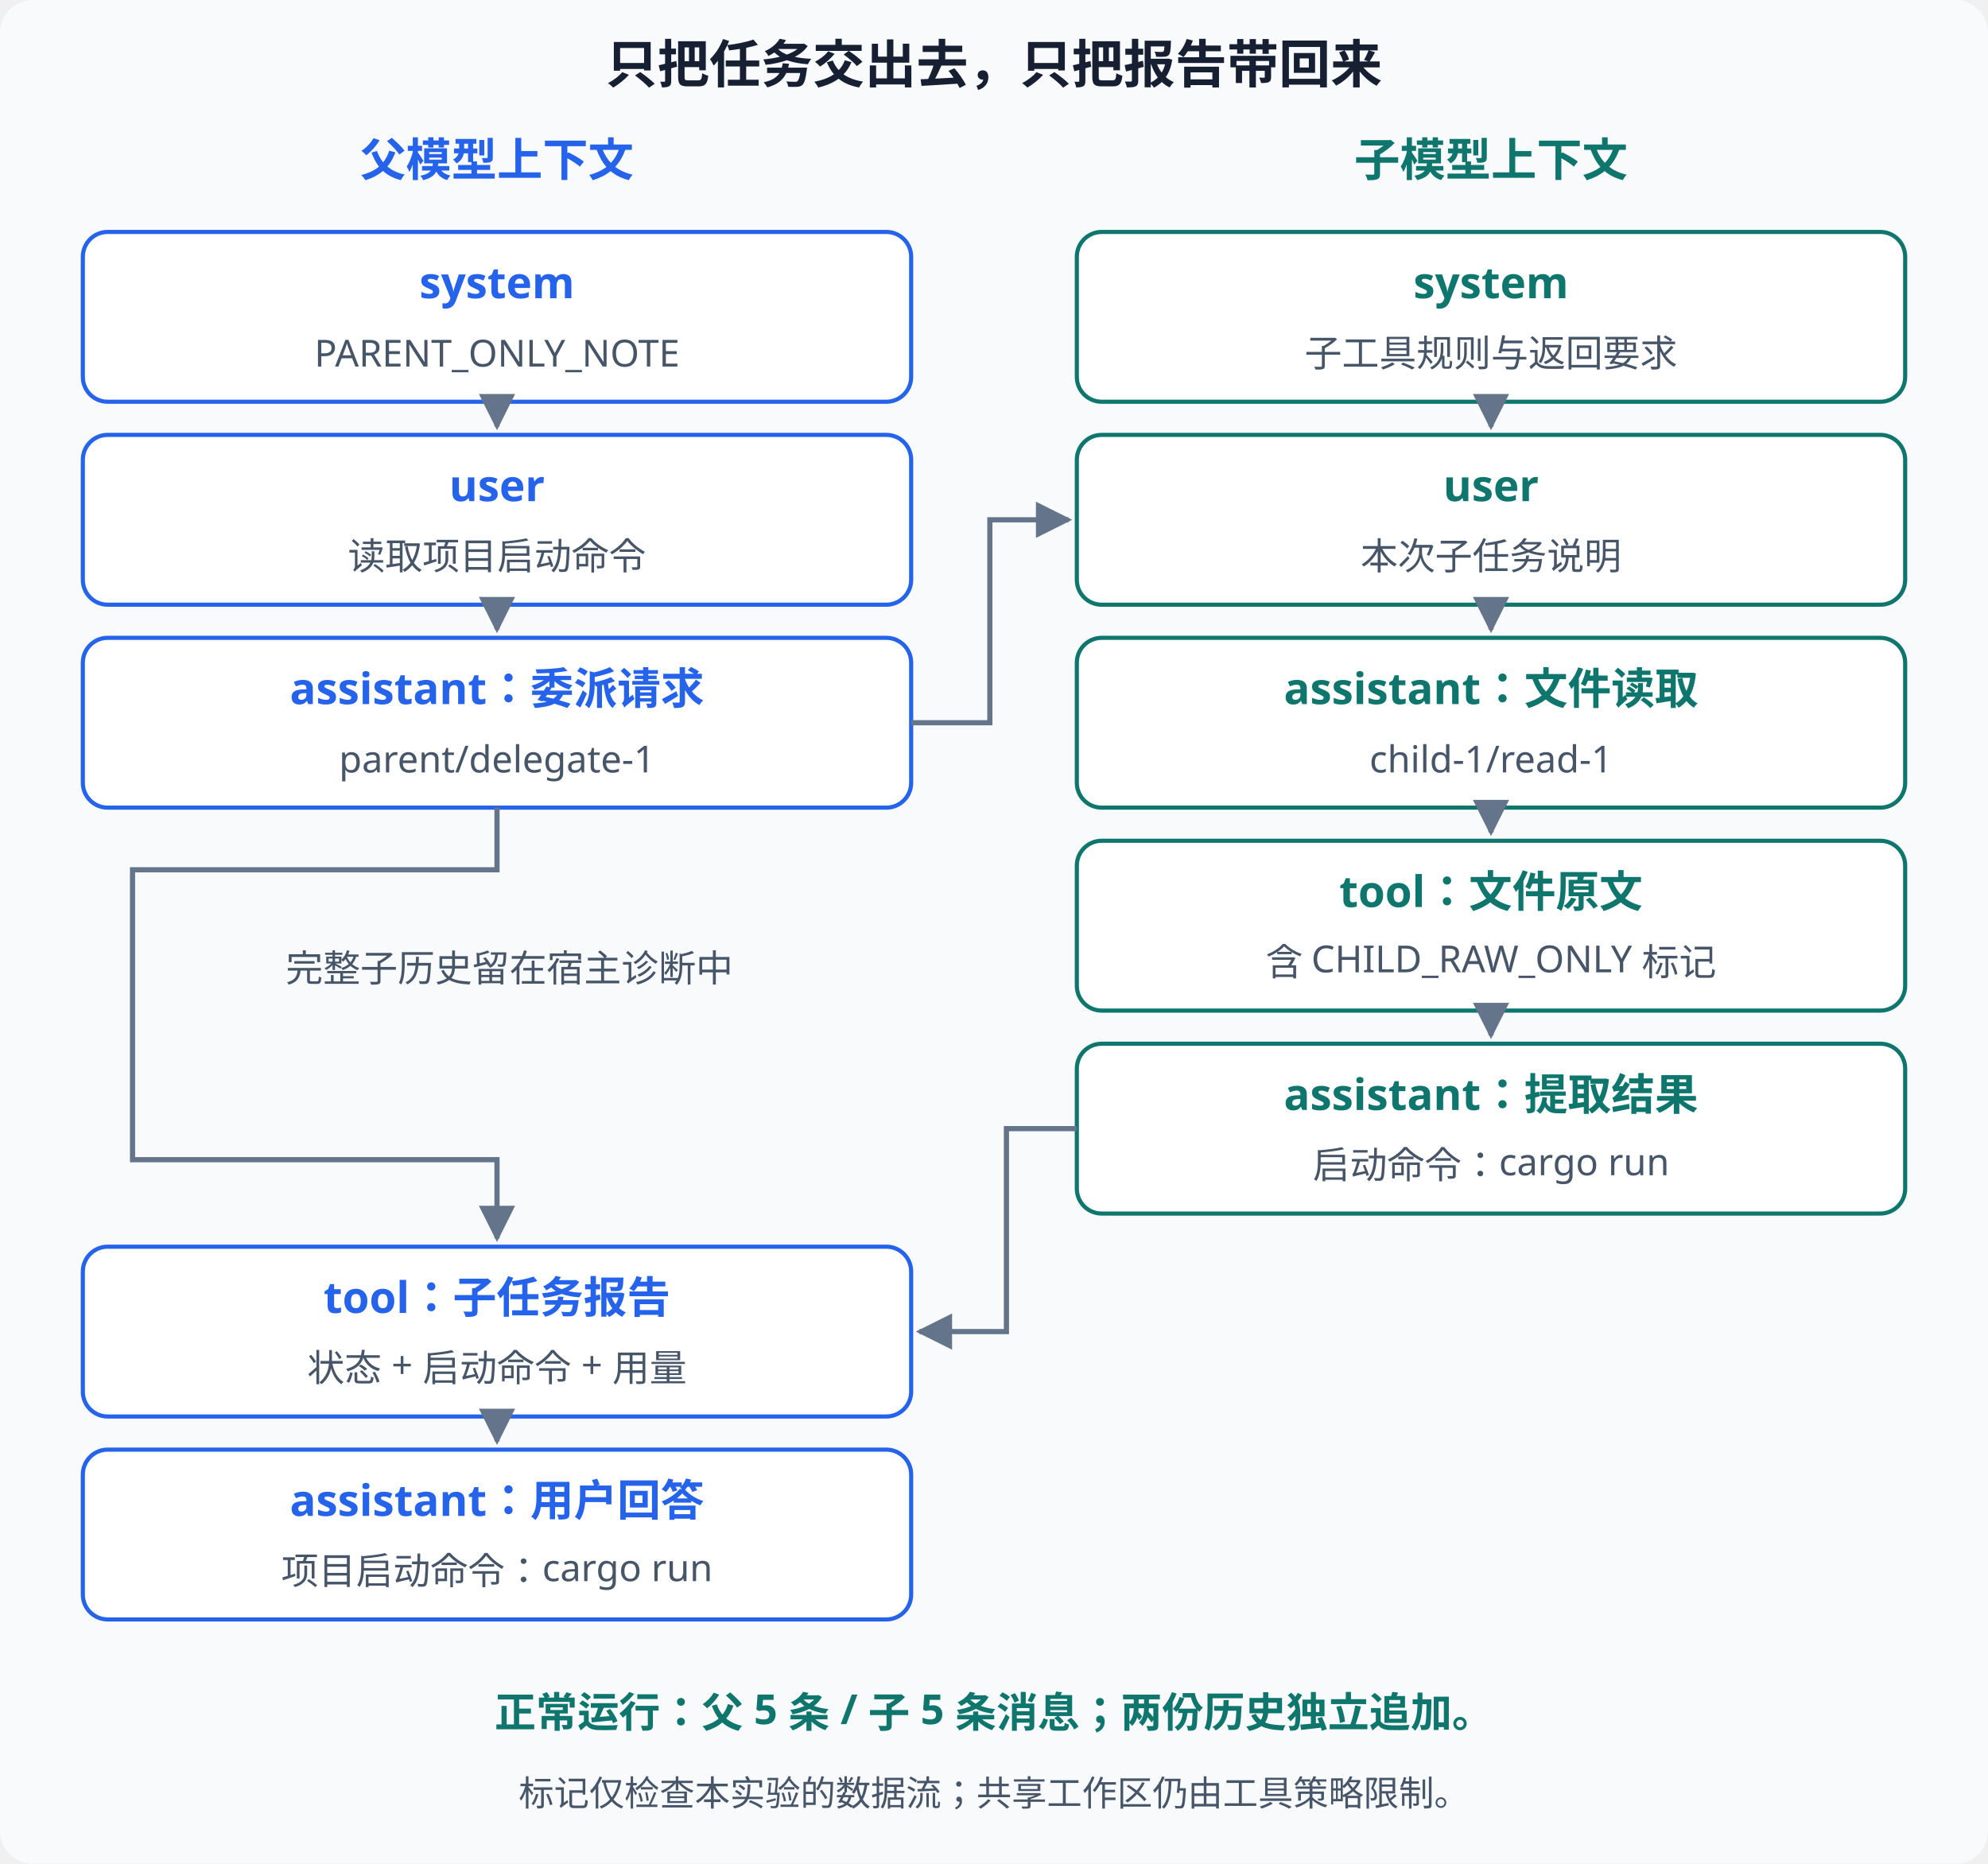
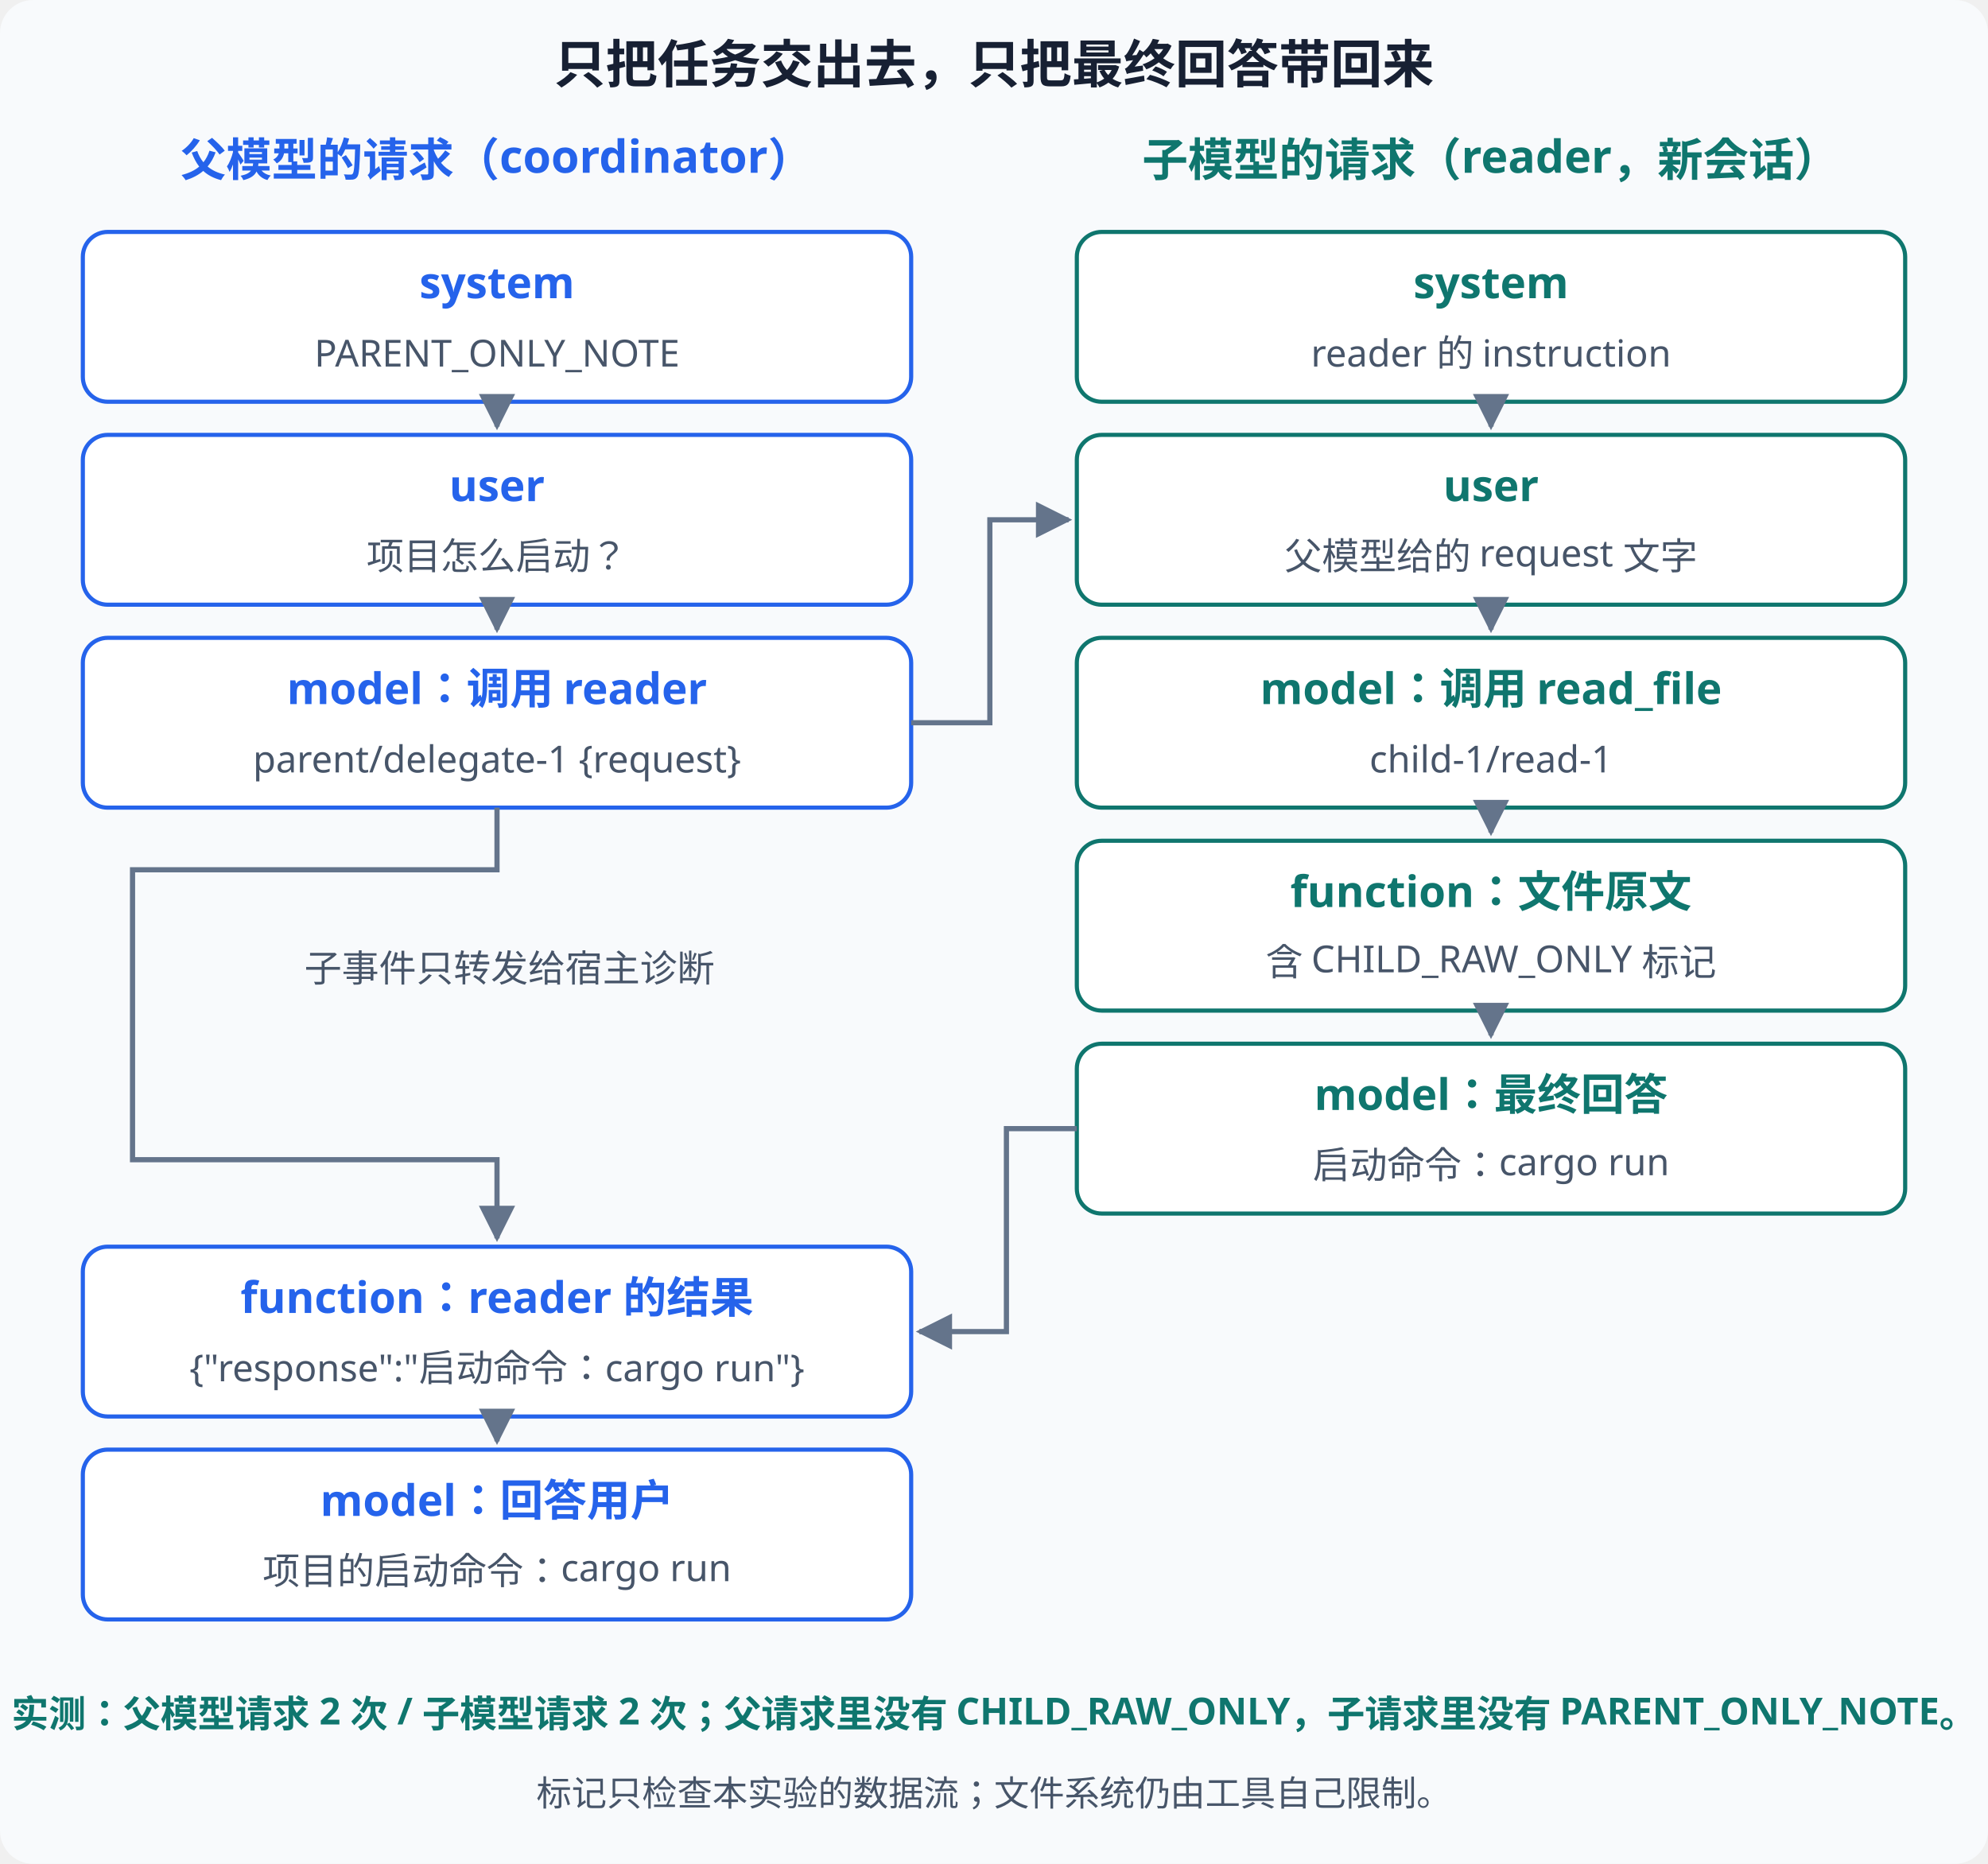
<svg xmlns="http://www.w3.org/2000/svg" width="960" height="900" viewBox="0 0 960 900" role="img" aria-labelledby="title desc">
  <defs>
    <marker id="arrow" viewBox="0 0 10 10" refX="9" refY="5" markerWidth="7" markerHeight="7" orient="auto">
      <path d="M0 0L10 5L0 10Z" fill="#64748b" />
    </marker>
  </defs>
  <rect width="960" height="900" rx="16" fill="#f8fafc" />
  <g font-family="PingFang SC, Microsoft YaHei, sans-serif">
-     <text x="480" y="40" text-anchor="middle" font-size="25" fill="#172033" font-weight="700">只把任务交出去，只把报告带回来</text>
-     <text x="240" y="85" text-anchor="middle" font-size="22" fill="#2563eb" font-weight="700">父模型上下文</text>
-     <text x="720" y="85" text-anchor="middle" font-size="22" fill="#0f766e" font-weight="700">子模型上下文</text>
+     <text x="480" y="40" text-anchor="middle" font-size="25" fill="#172033" font-weight="700">只把任务交出去，只把最终回答带回来</text>
+     <text x="240" y="85" text-anchor="middle" font-size="22" fill="#2563eb" font-weight="700">父模型的请求（coordinator）</text>
+     <text x="720" y="85" text-anchor="middle" font-size="22" fill="#0f766e" font-weight="700">子模型的请求（reader，新会话）</text>
    <rect x="40" y="112" width="400" height="82" rx="12" fill="#fff" stroke="#2563eb" stroke-width="2" />
    <text x="240.0" y="144" text-anchor="middle" font-size="21" fill="#2563eb" font-weight="700">system</text>
    <text x="240.0" y="177" text-anchor="middle" font-size="18" fill="#475569" font-weight="400">PARENT_ONLY_NOTE</text>
    <rect x="40" y="210" width="400" height="82" rx="12" fill="#fff" stroke="#2563eb" stroke-width="2" />
    <text x="240.0" y="242" text-anchor="middle" font-size="21" fill="#2563eb" font-weight="700">user</text>
-     <text x="240.0" y="275" text-anchor="middle" font-size="18" fill="#475569" font-weight="400">读取项目启动命令</text>
+     <text x="240.0" y="275" text-anchor="middle" font-size="18" fill="#475569" font-weight="400">项目怎么启动？</text>
    <rect x="40" y="308" width="400" height="82" rx="12" fill="#fff" stroke="#2563eb" stroke-width="2" />
-     <text x="240.0" y="340" text-anchor="middle" font-size="21" fill="#2563eb" font-weight="700">assistant：委派请求</text>
-     <text x="240.0" y="373" text-anchor="middle" font-size="18" fill="#475569" font-weight="400">parent/delegate-1</text>
+     <text x="240.0" y="340" text-anchor="middle" font-size="21" fill="#2563eb" font-weight="700">model：调用 reader</text>
+     <text x="240.0" y="373" text-anchor="middle" font-size="18" fill="#475569" font-weight="400">parent/delegate-1 {request}</text>
    <rect x="40" y="602" width="400" height="82" rx="12" fill="#fff" stroke="#2563eb" stroke-width="2" />
-     <text x="240.0" y="634" text-anchor="middle" font-size="21" fill="#2563eb" font-weight="700">tool：子任务报告</text>
-     <text x="240.0" y="667" text-anchor="middle" font-size="18" fill="#475569" font-weight="400">状态 + 启动命令 + 用量</text>
+     <text x="240.0" y="634" text-anchor="middle" font-size="21" fill="#2563eb" font-weight="700">function：reader 的结果</text>
+     <text x="240.0" y="667" text-anchor="middle" font-size="18" fill="#475569" font-weight="400">{"response":"启动命令：cargo run"}</text>
    <rect x="40" y="700" width="400" height="82" rx="12" fill="#fff" stroke="#2563eb" stroke-width="2" />
-     <text x="240.0" y="732" text-anchor="middle" font-size="21" fill="#2563eb" font-weight="700">assistant：用户回答</text>
-     <text x="240.0" y="765" text-anchor="middle" font-size="18" fill="#475569" font-weight="400">项目启动命令：cargo run</text>
+     <text x="240.0" y="732" text-anchor="middle" font-size="21" fill="#2563eb" font-weight="700">model：回答用户</text>
+     <text x="240.0" y="765" text-anchor="middle" font-size="18" fill="#475569" font-weight="400">项目的启动命令：cargo run</text>
    <rect x="520" y="112" width="400" height="82" rx="12" fill="#fff" stroke="#0f766e" stroke-width="2" />
    <text x="720.0" y="144" text-anchor="middle" font-size="21" fill="#0f766e" font-weight="700">system</text>
-     <text x="720.0" y="177" text-anchor="middle" font-size="18" fill="#475569" font-weight="400">子工具规则与返回要求</text>
+     <text x="720.0" y="177" text-anchor="middle" font-size="18" fill="#475569" font-weight="400">reader 的 instruction</text>
    <rect x="520" y="210" width="400" height="82" rx="12" fill="#fff" stroke="#0f766e" stroke-width="2" />
    <text x="720.0" y="242" text-anchor="middle" font-size="21" fill="#0f766e" font-weight="700">user</text>
-     <text x="720.0" y="275" text-anchor="middle" font-size="18" fill="#475569" font-weight="400">本次子任务说明</text>
+     <text x="720.0" y="275" text-anchor="middle" font-size="18" fill="#475569" font-weight="400">父模型给的 request 文字</text>
    <rect x="520" y="308" width="400" height="82" rx="12" fill="#fff" stroke="#0f766e" stroke-width="2" />
-     <text x="720.0" y="340" text-anchor="middle" font-size="21" fill="#0f766e" font-weight="700">assistant：文件读取</text>
+     <text x="720.0" y="340" text-anchor="middle" font-size="21" fill="#0f766e" font-weight="700">model：调用 read_file</text>
    <text x="720.0" y="373" text-anchor="middle" font-size="18" fill="#475569" font-weight="400">child-1/read-1</text>
    <rect x="520" y="406" width="400" height="82" rx="12" fill="#fff" stroke="#0f766e" stroke-width="2" />
-     <text x="720.0" y="438" text-anchor="middle" font-size="21" fill="#0f766e" font-weight="700">tool：文件原文</text>
+     <text x="720.0" y="438" text-anchor="middle" font-size="21" fill="#0f766e" font-weight="700">function：文件原文</text>
    <text x="720.0" y="471" text-anchor="middle" font-size="18" fill="#475569" font-weight="400">含 CHILD_RAW_ONLY 标记</text>
    <rect x="520" y="504" width="400" height="82" rx="12" fill="#fff" stroke="#0f766e" stroke-width="2" />
-     <text x="720.0" y="536" text-anchor="middle" font-size="21" fill="#0f766e" font-weight="700">assistant：提取结果</text>
+     <text x="720.0" y="536" text-anchor="middle" font-size="21" fill="#0f766e" font-weight="700">model：最终回答</text>
    <text x="720.0" y="569" text-anchor="middle" font-size="18" fill="#475569" font-weight="400">启动命令：cargo run</text>
    <path d="M240 194 V206" fill="none" stroke="#64748b" stroke-width="2.5" marker-end="url(#arrow)" />
    <path d="M240 292 V304" fill="none" stroke="#64748b" stroke-width="2.5" marker-end="url(#arrow)" />
    <path d="M240 684 V696" fill="none" stroke="#64748b" stroke-width="2.5" marker-end="url(#arrow)" />
    <path d="M240 390 V420 H64 V560 H240 V598" fill="none" stroke="#64748b" stroke-width="2.5" marker-end="url(#arrow)" />
    <path d="M720 194 V206" fill="none" stroke="#64748b" stroke-width="2.5" marker-end="url(#arrow)" />
    <path d="M720 292 V304" fill="none" stroke="#64748b" stroke-width="2.5" marker-end="url(#arrow)" />
    <path d="M720 390 V402" fill="none" stroke="#64748b" stroke-width="2.5" marker-end="url(#arrow)" />
    <path d="M720 488 V500" fill="none" stroke="#64748b" stroke-width="2.5" marker-end="url(#arrow)" />
    <path d="M440 349 H478 V251 H516" fill="none" stroke="#64748b" stroke-width="2.5" marker-end="url(#arrow)" />
    <path d="M520 545 H486 V643 H444" fill="none" stroke="#64748b" stroke-width="2.5" marker-end="url(#arrow)" />
-     <text x="246" y="474" text-anchor="middle" font-size="18" fill="#475569" font-weight="400">完整子历史留在宿主诊断中</text>
-     <text x="480" y="834" text-anchor="middle" font-size="20" fill="#0f766e" font-weight="700">正常运行：父 5 条 / 子 5 条消息；两份历史独立追加。</text>
-     <text x="480" y="872" text-anchor="middle" font-size="17" fill="#475569" font-weight="400">标记仅检查本实验的数据流；共享工作区仍由工具策略限制。</text>
+     <text x="246" y="474" text-anchor="middle" font-size="18" fill="#475569" font-weight="400">子事件只转发给宿主诊断</text>
+     <text x="480" y="834" text-anchor="middle" font-size="18" fill="#0f766e" font-weight="700">实测：父模型请求 2 次 / 子模型请求 2 次；父请求里没有 CHILD_RAW_ONLY，子请求里没有 PARENT_ONLY_NOTE。</text>
+     <text x="480" y="872" text-anchor="middle" font-size="17" fill="#475569" font-weight="400">标记只检查本实验的数据流；文件系统仍由工具自己限制。</text>
  </g>
</svg>
